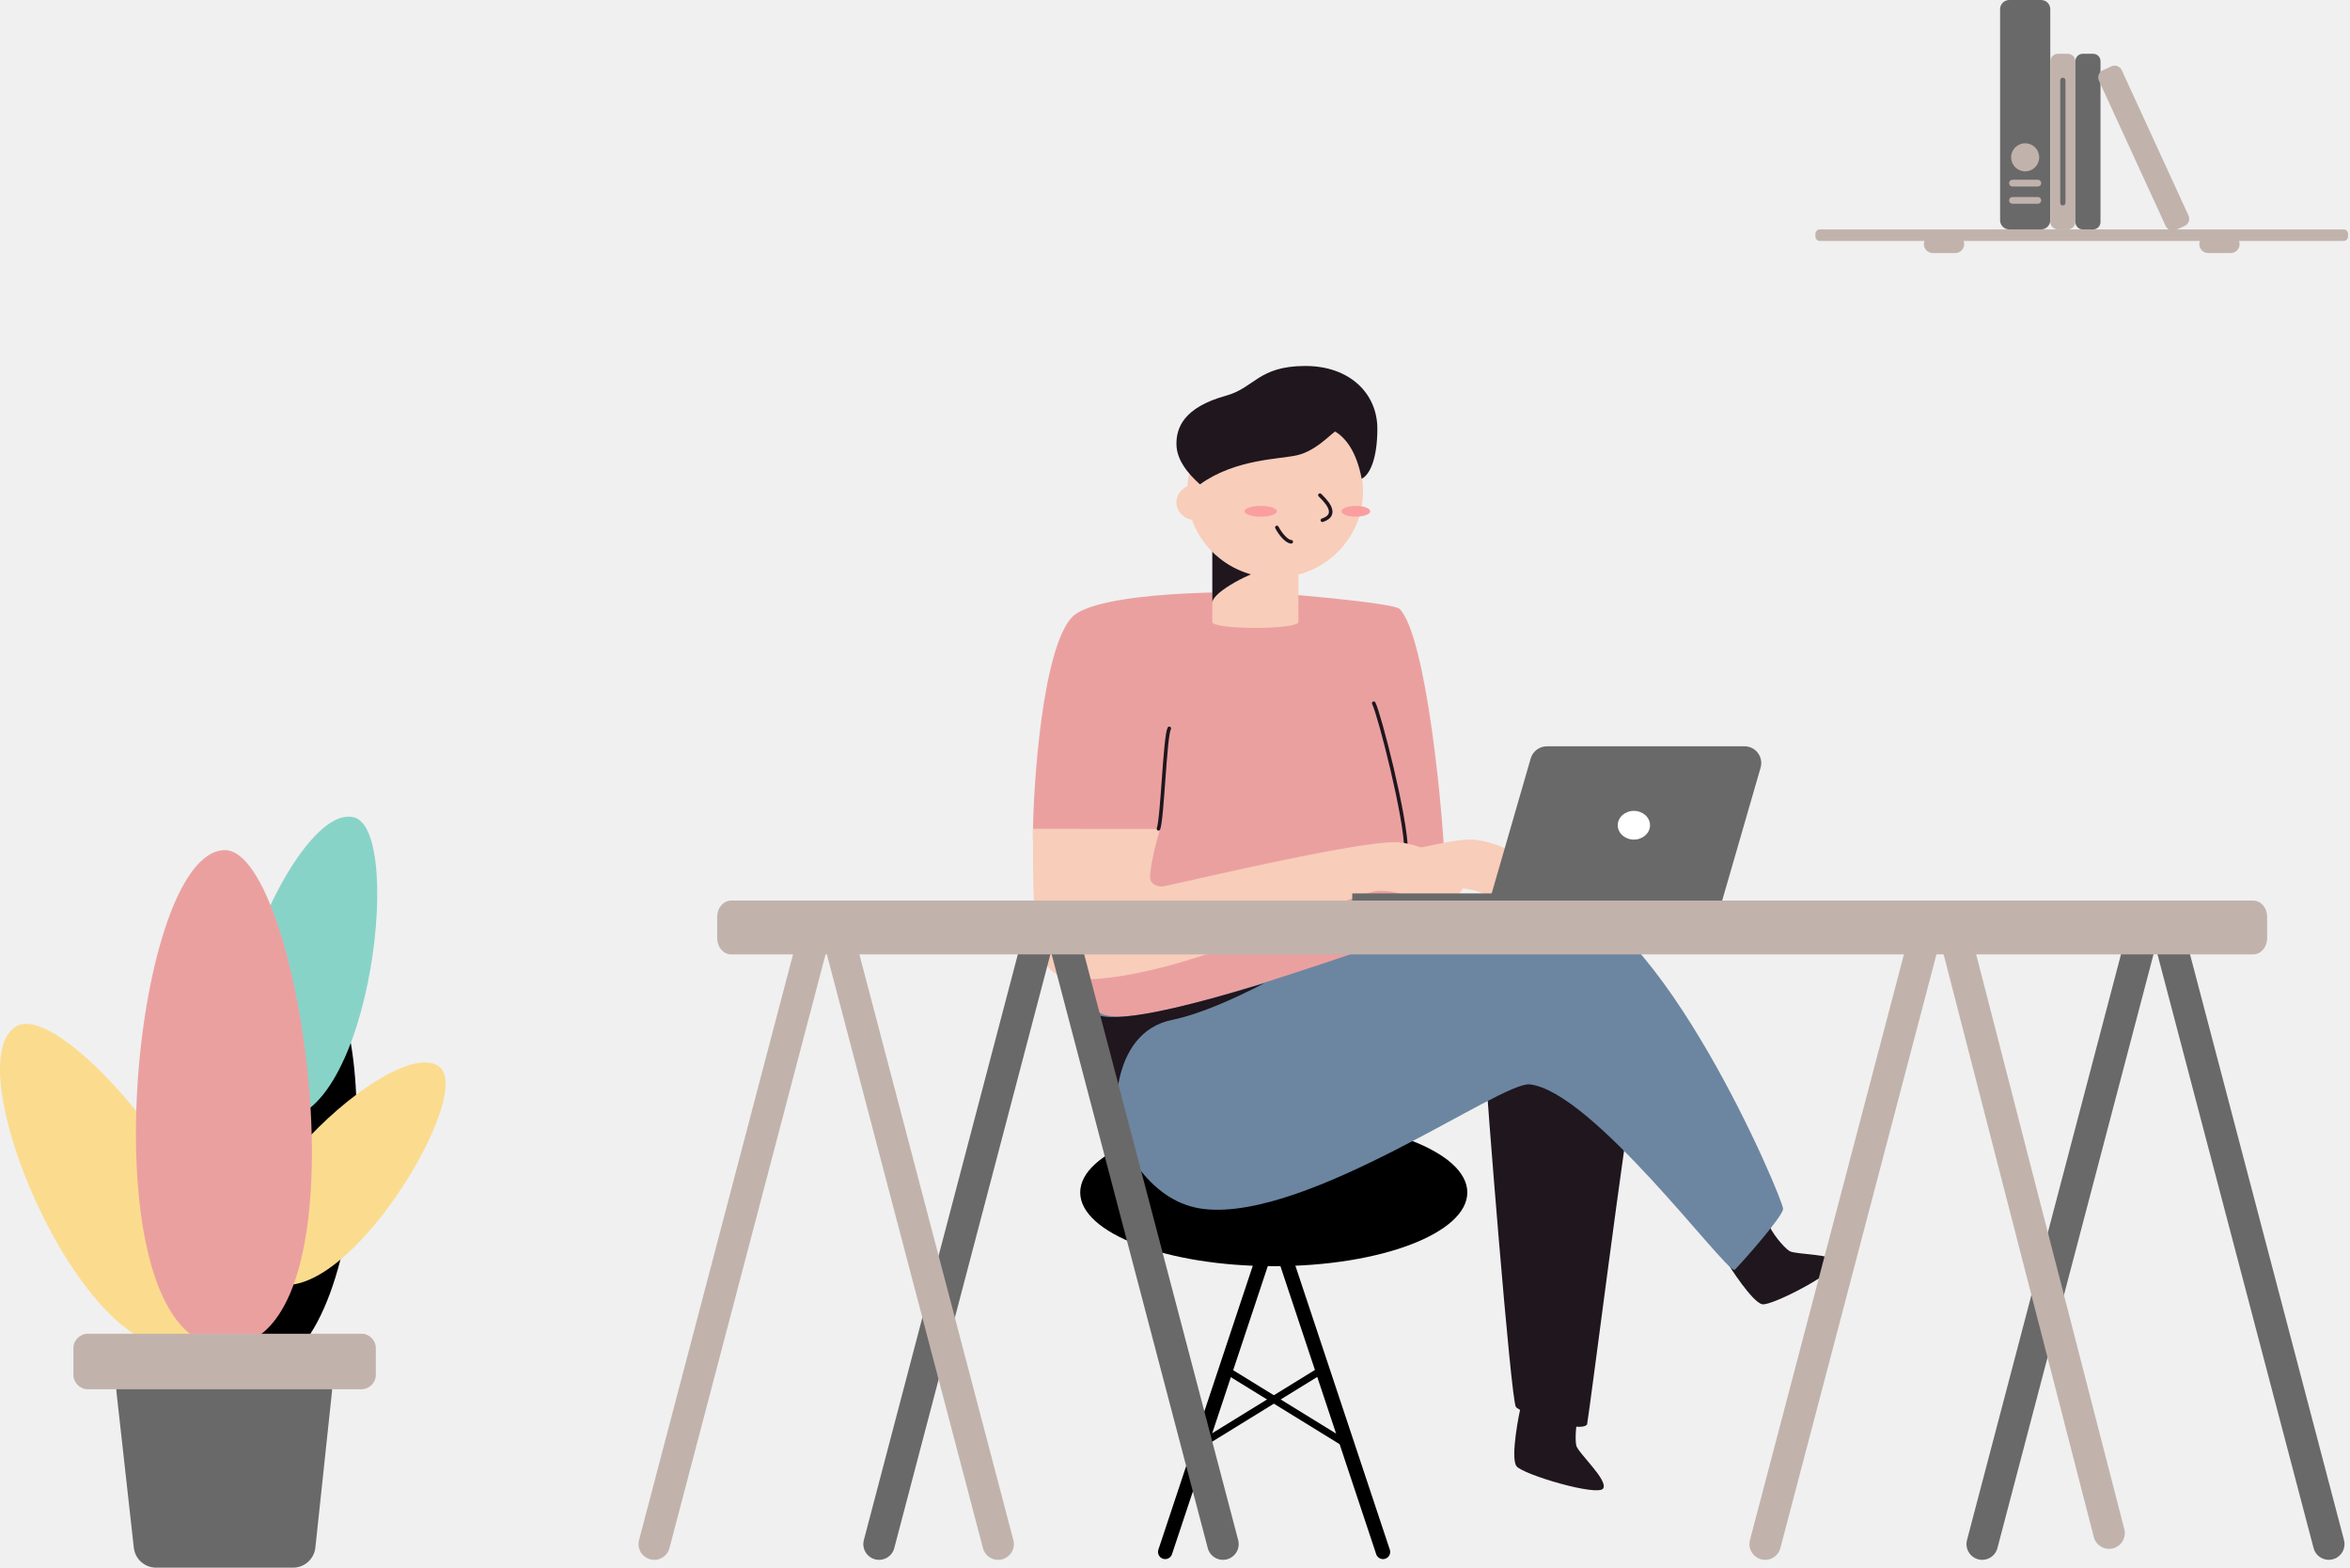
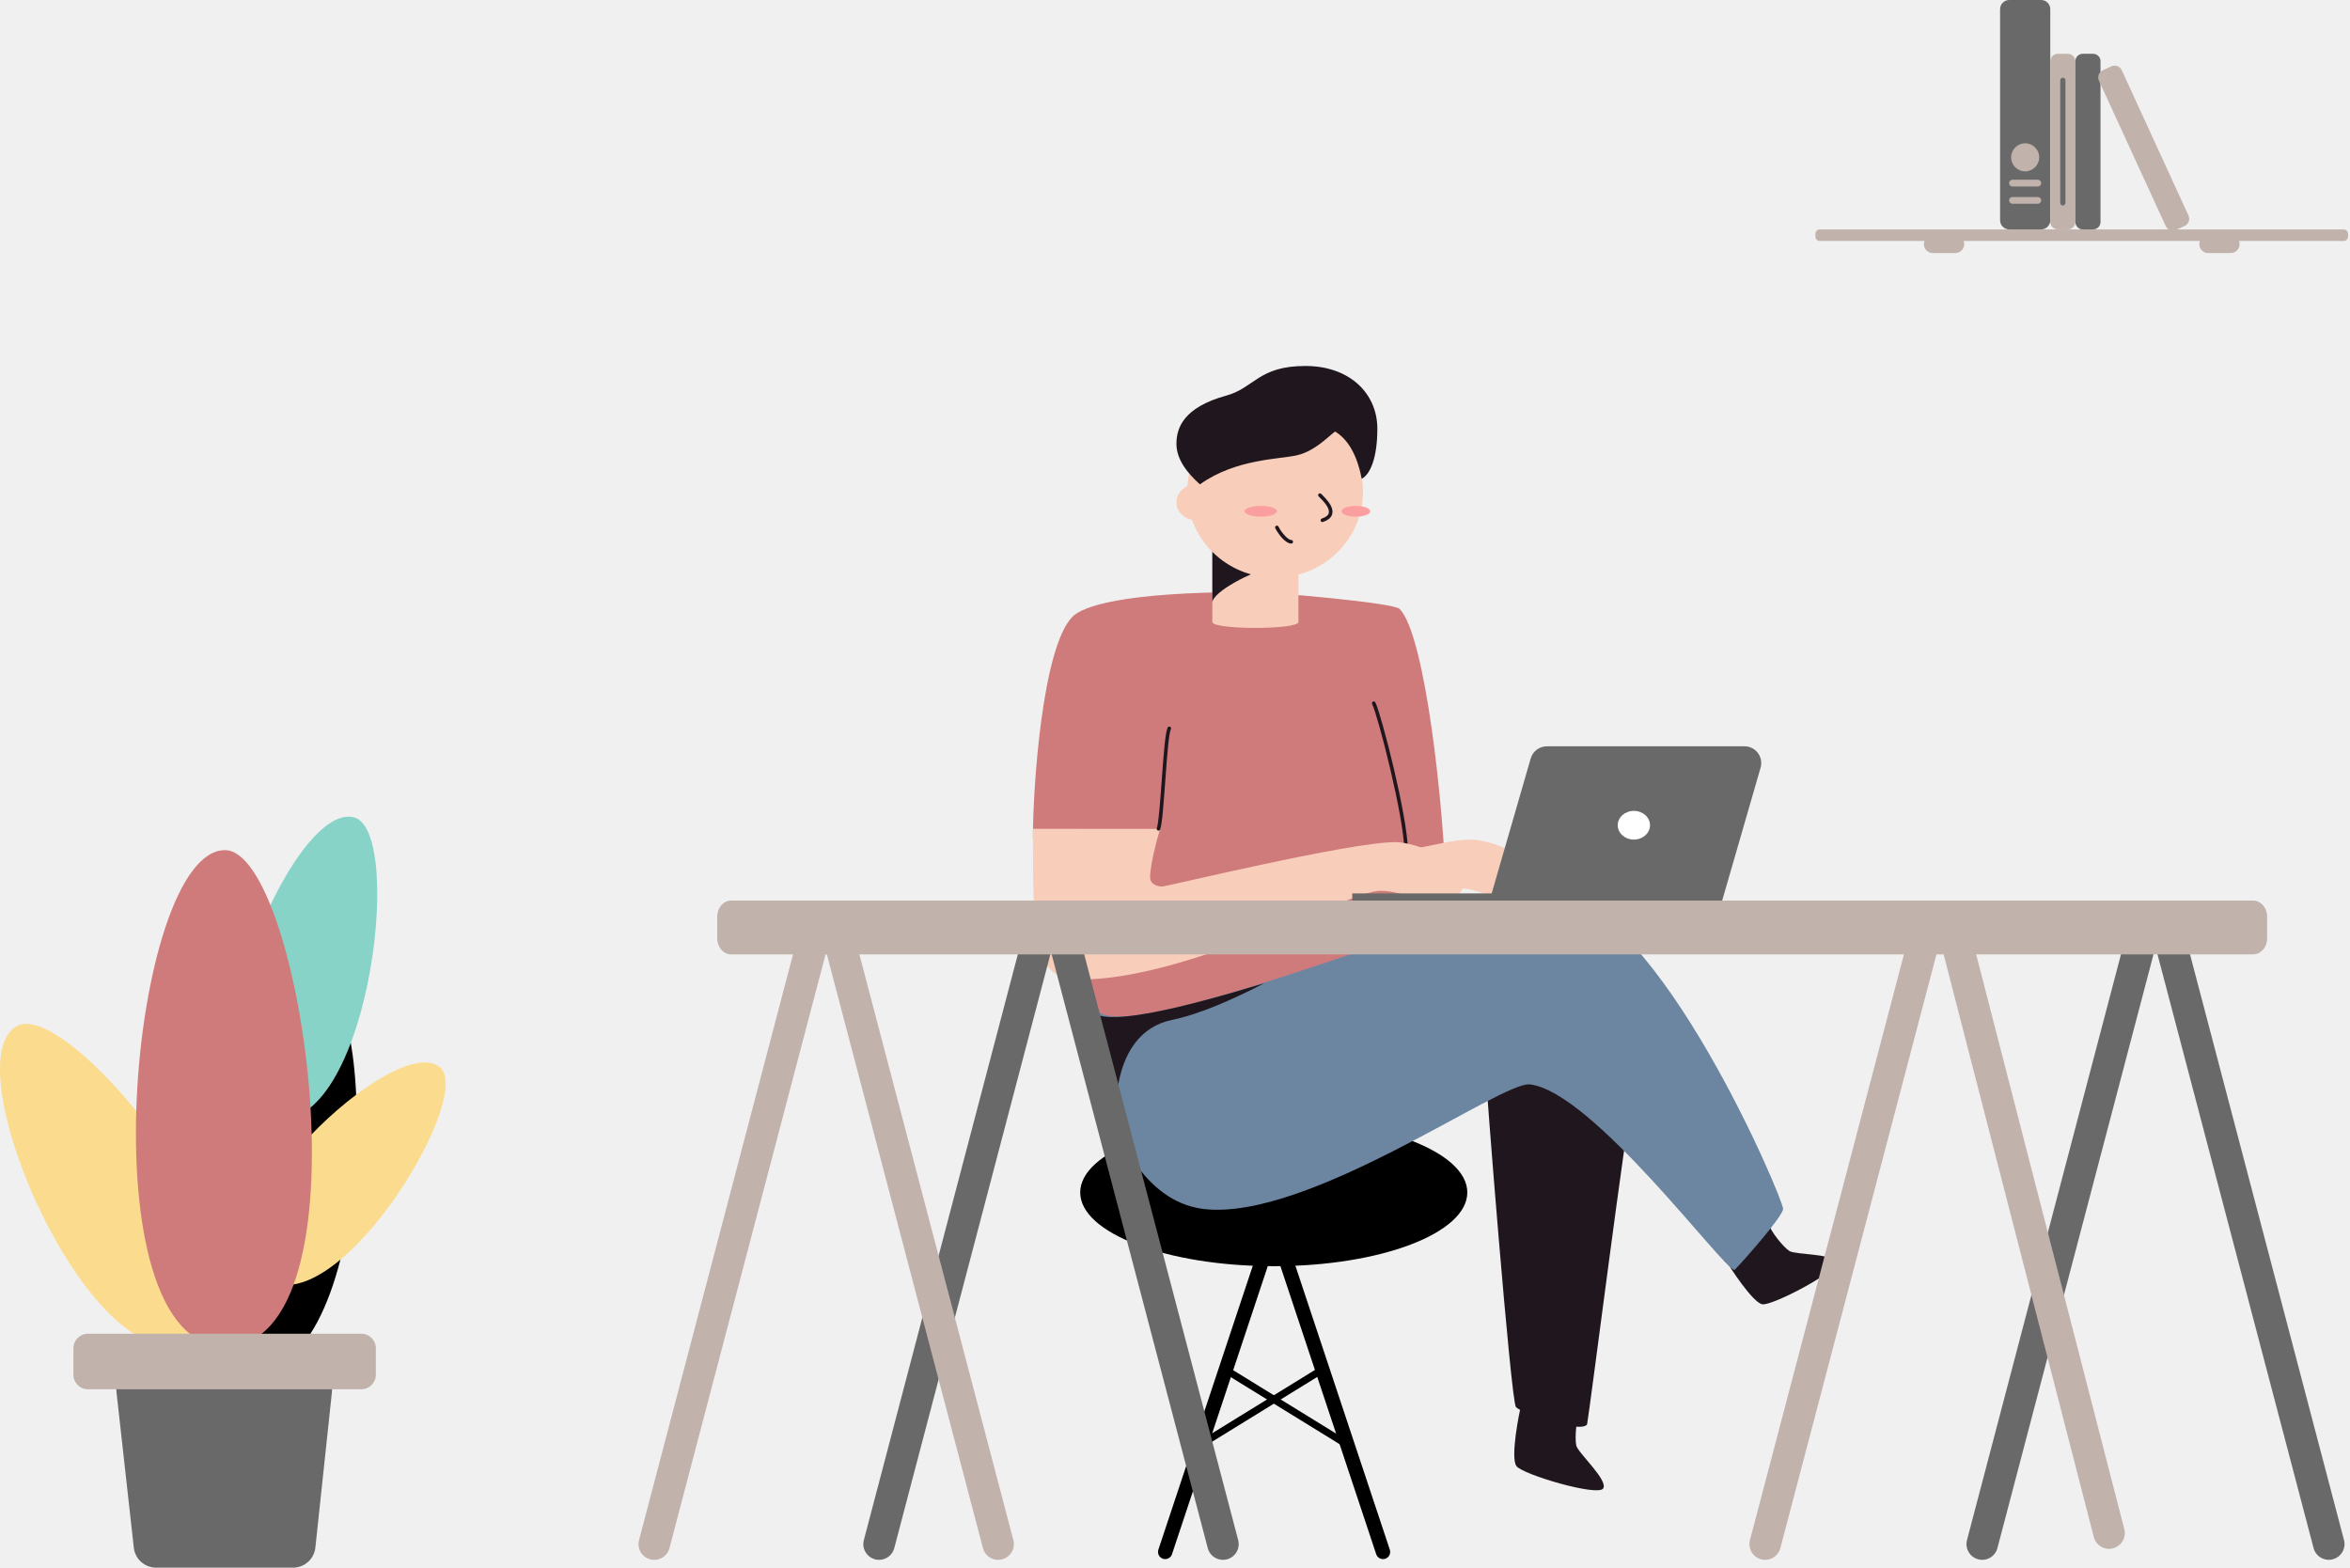
<svg xmlns="http://www.w3.org/2000/svg" width="655" height="437" viewBox="0 0 655 437" fill="none">
  <path d="M4.637 286C19.758 277.44 83.047 357.08 54.097 373.46C26.747 389 -13.773 296.44 4.637 286Z" fill="#FBDC8E" />
  <path d="M355.026 352.897C384.821 352.897 408.973 343.696 408.973 332.346C408.973 320.996 384.821 311.795 355.026 311.795C325.232 311.795 301.079 320.996 301.079 332.346C301.079 343.696 325.232 352.897 355.026 352.897Z" fill="black" />
  <path d="M355.121 341.254L324.765 432.534" stroke="black" stroke-width="4" stroke-miterlimit="10" stroke-linecap="round" />
  <path d="M355.12 341.254L385.476 432.534" stroke="black" stroke-width="4" stroke-miterlimit="10" stroke-linecap="round" />
  <path d="M334.732 402.562L368.573 381.715" stroke="black" stroke-width="2" stroke-miterlimit="10" stroke-linecap="round" />
  <path d="M341.531 381.715L375.381 402.562" stroke="black" stroke-width="2" stroke-miterlimit="10" stroke-linecap="round" />
  <path d="M391.9 237C391.723 240.5 391.8 252.757 390.9 258" stroke="#1F161E" stroke-miterlimit="10" stroke-linecap="round" />
  <path d="M88.058 272C107.058 275.6 103.668 389 67.198 382.14C32.758 375.6 64.878 267.59 88.058 272Z" fill="black" />
  <path d="M81.688 436.92H43.508C41.97 436.92 40.486 436.352 39.34 435.326C38.195 434.301 37.467 432.888 37.297 431.36L32.477 388.08C32.373 387.202 32.456 386.312 32.72 385.469C32.984 384.625 33.424 383.847 34.011 383.186C34.597 382.524 35.318 381.995 36.124 381.632C36.93 381.269 37.803 381.081 38.688 381.08H86.308C87.184 381.081 88.051 381.266 88.852 381.623C89.653 381.981 90.369 382.503 90.955 383.156C91.541 383.808 91.983 384.577 92.252 385.412C92.521 386.246 92.612 387.128 92.517 388L87.907 431.28C87.754 432.824 87.032 434.255 85.883 435.297C84.734 436.34 83.239 436.918 81.688 436.92Z" fill="#696969" />
  <path d="M98.788 227.84C113.258 232.04 102.168 319.57 74.458 311.51C48.298 303.91 81.178 222.72 98.788 227.84Z" fill="#88D3C8" />
  <path d="M122.647 297.48C132.647 306.1 91.967 372.04 72.747 355.48C54.597 339.91 110.437 287 122.647 297.48Z" fill="#FBDC8E" />
-   <path d="M62.697 236.94C84.357 236.94 104.187 375.24 62.697 375.24C23.517 375.24 36.327 236.94 62.697 236.94Z" fill="#EBA0A0" />
+   <path d="M62.697 236.94C84.357 236.94 104.187 375.24 62.697 375.24C23.517 375.24 36.327 236.94 62.697 236.94Z" fill="#D07B7B" />
  <path d="M100.707 371.72H24.507C22.27 371.72 20.457 373.533 20.457 375.77V383.15C20.457 385.387 22.27 387.2 24.507 387.2H100.707C102.944 387.2 104.757 385.387 104.757 383.15V375.77C104.757 373.533 102.944 371.72 100.707 371.72Z" fill="#C1B3AC" />
  <path d="M653.23 63.94H507.23C506.551 63.94 506 64.491 506 65.17V65.93C506 66.609 506.551 67.16 507.23 67.16H653.23C653.909 67.16 654.46 66.609 654.46 65.93V65.17C654.46 64.491 653.909 63.94 653.23 63.94Z" fill="#C1B3AC" />
  <path d="M568.901 0H560.031C558.617 0 557.471 1.146 557.471 2.56V61.38C557.471 62.794 558.617 63.94 560.031 63.94H568.901C570.315 63.94 571.461 62.794 571.461 61.38V2.56C571.461 1.146 570.315 0 568.901 0Z" fill="#696969" />
  <path d="M576.33 14.99H573.59C572.414 14.99 571.46 15.944 571.46 17.12V61.81C571.46 62.986 572.414 63.94 573.59 63.94H576.33C577.506 63.94 578.46 62.986 578.46 61.81V17.12C578.46 15.944 577.506 14.99 576.33 14.99Z" fill="#C1B3AC" />
  <path d="M583.4 14.99H580.52C579.382 14.99 578.46 15.912 578.46 17.05V61.88C578.46 63.018 579.382 63.94 580.52 63.94H583.4C584.538 63.94 585.46 63.018 585.46 61.88V17.05C585.46 15.912 584.538 14.99 583.4 14.99Z" fill="#696969" />
  <path d="M588.476 18.493L586.114 19.578C585.009 20.085 584.525 21.391 585.032 22.495L603.62 62.982C604.127 64.087 605.433 64.571 606.537 64.064L608.9 62.979C610.004 62.472 610.488 61.166 609.981 60.062L591.394 19.575C590.887 18.471 589.581 17.986 588.476 18.493Z" fill="#C1B3AC" />
  <path d="M564.46 47.76C566.619 47.76 568.37 46.009 568.37 43.85C568.37 41.691 566.619 39.94 564.46 39.94C562.3 39.94 560.55 41.691 560.55 43.85C560.55 46.009 562.3 47.76 564.46 47.76Z" fill="#C1B3AC" />
  <path d="M568 50.1H560.92C560.401 50.1 559.98 50.521 559.98 51.04C559.98 51.559 560.401 51.98 560.92 51.98H568C568.52 51.98 568.94 51.559 568.94 51.04C568.94 50.521 568.52 50.1 568 50.1Z" fill="#C1B3AC" />
  <path d="M568 54.91H560.92C560.401 54.91 559.98 55.331 559.98 55.85C559.98 56.369 560.401 56.79 560.92 56.79H568C568.52 56.79 568.94 56.369 568.94 55.85C568.94 55.331 568.52 54.91 568 54.91Z" fill="#C1B3AC" />
  <path d="M575.69 22.38C575.69 21.977 575.364 21.65 574.96 21.65C574.557 21.65 574.23 21.977 574.23 22.38V56.54C574.23 56.943 574.557 57.27 574.96 57.27C575.364 57.27 575.69 56.943 575.69 56.54V22.38Z" fill="#696969" />
  <path d="M544.98 65.55H538.72C537.345 65.55 536.23 66.665 536.23 68.04C536.23 69.415 537.345 70.53 538.72 70.53H544.98C546.356 70.53 547.47 69.415 547.47 68.04C547.47 66.665 546.356 65.55 544.98 65.55Z" fill="#C1B3AC" />
  <path d="M621.74 65.55H615.48C614.105 65.55 612.99 66.665 612.99 68.04C612.99 69.415 614.105 70.53 615.48 70.53H621.74C623.115 70.53 624.23 69.415 624.23 68.04C624.23 66.665 623.115 65.55 621.74 65.55Z" fill="#C1B3AC" />
-   <path d="M406.9 269.823L403.034 248.238C402.514 226.217 397.382 177.014 390.093 169.697C388.38 167.986 354.493 165 348.448 165C312.371 165 301.67 169.127 298.952 171.859C290.526 180.31 287.9 219.464 287.9 233.175C287.9 246.886 306.373 284 306.373 284H349.763C349.763 284 380.27 272.753 388.857 273.26C389.047 270.619 406.9 269.823 406.9 269.823Z" fill="#EBA0A0" />
+   <path d="M406.9 269.823L403.034 248.238C402.514 226.217 397.382 177.014 390.093 169.697C388.38 167.986 354.493 165 348.448 165C312.371 165 301.67 169.127 298.952 171.859C290.526 180.31 287.9 219.464 287.9 233.175C287.9 246.886 306.373 284 306.373 284H349.763C349.763 284 380.27 272.753 388.857 273.26C389.047 270.619 406.9 269.823 406.9 269.823Z" fill="#D07B7B" />
  <path d="M410.047 234C405.496 234 401.741 235.091 391.438 237.131L390.9 257C400.673 253.032 402.941 247.516 405.775 247.516C412.853 247.516 416.552 251.195 420.734 251.195C423.651 251.195 428.9 248.888 428.9 245.75C428.9 239.178 415.687 234 410.047 234Z" fill="#F8CDBA" />
  <path d="M382.9 196C384.445 198.992 391.9 227.855 391.9 237" stroke="#1F161E" stroke-miterlimit="10" stroke-linecap="round" />
  <path d="M287.9 231C287.9 263.556 288.203 273 301.212 273C331.196 273 376.524 248.277 384.604 248.277C391.741 248.277 395.468 251.979 399.68 251.979C402.612 251.979 407.9 249.655 407.9 246.512C407.9 239.907 394.589 234.708 388.914 234.708C376.137 234.708 325.149 247.084 323.904 247.084C322.659 247.084 320.564 246.54 320.564 244.435C320.564 240.613 323.053 231.784 323.377 231.014L287.9 231Z" fill="#F8CDBA" />
  <path d="M325.9 203C324.68 205.427 324 227.944 322.9 231" stroke="#1F161E" stroke-miterlimit="10" stroke-linecap="round" />
  <path d="M644.847 431.46C645.463 433.802 647.86 435.201 650.202 434.586C652.544 433.97 653.943 431.573 653.328 429.231L609.486 262.472C608.87 260.13 606.473 258.731 604.131 259.347C601.789 259.962 600.39 262.36 601.006 264.702L644.847 431.46Z" fill="#696969" />
  <path d="M600.57 264.709C601.185 262.367 599.786 259.97 597.444 259.354C595.102 258.738 592.705 260.137 592.089 262.479L548.248 429.238C547.632 431.58 549.031 433.977 551.373 434.593C553.715 435.209 556.112 433.809 556.728 431.468L600.57 264.709Z" fill="#696969" />
  <path d="M583.589 428.382C584.194 430.731 586.589 432.144 588.938 431.539C591.286 430.934 592.7 428.539 592.094 426.19L548.988 258.937C548.383 256.589 545.988 255.175 543.639 255.781C541.29 256.386 539.877 258.781 540.482 261.13L583.589 428.382Z" fill="#C1B3AC" />
  <path d="M293.097 264.712C293.713 262.37 292.313 259.973 289.972 259.357C287.63 258.741 285.232 260.141 284.617 262.483L240.775 429.241C240.159 431.583 241.559 433.981 243.9 434.596C246.242 435.212 248.64 433.813 249.255 431.471L293.097 264.712Z" fill="#696969" />
  <path d="M230.437 264.715C231.053 262.373 229.653 259.975 227.311 259.36C224.97 258.744 222.572 260.143 221.957 262.485L178.115 429.244C177.499 431.586 178.898 433.983 181.24 434.599C183.582 435.214 185.98 433.815 186.595 431.473L230.437 264.715Z" fill="#C1B3AC" />
  <path d="M273.968 431.471C274.584 433.813 276.981 435.212 279.323 434.597C281.665 433.981 283.064 431.584 282.449 429.242L238.607 262.483C237.991 260.141 235.594 258.742 233.252 259.358C230.91 259.973 229.511 262.371 230.127 264.713L273.968 431.471Z" fill="#C1B3AC" />
  <path d="M422.9 249H376.9V252H422.9V249Z" fill="#696969" />
  <path d="M337.9 173.344C337.9 175.552 361.9 175.552 361.9 173.344V151H337.9V173.344Z" fill="#F8CDBA" />
  <path d="M351.9 159.003C350.003 159.003 337.9 164.782 337.9 168V151C340.917 151 351.9 159.003 351.9 159.003Z" fill="#1F161E" />
  <path d="M355.4 161C341.869 161 330.9 150.255 330.9 137C330.9 123.745 341.869 113 355.4 113C368.931 113 379.9 123.745 379.9 137C379.9 150.255 368.931 161 355.4 161Z" fill="#F8CDBA" />
  <path d="M363.839 102C376.193 102 383.9 109.663 383.9 119.484C383.9 127.651 381.889 132.271 379.532 133.441C378.041 125.512 374.798 121.842 372.113 120.264C370.035 121.842 366.456 125.664 361.683 126.843C356.911 128.022 344.489 127.793 334.453 135C331.181 132.053 327.9 128.221 327.9 123.705C327.9 119.189 329.921 113.523 341.814 110.252C349.656 108.094 350.743 102 363.839 102Z" fill="#1F161E" />
  <path d="M481.23 351.535C481.714 352.503 488.455 363.082 491.222 363.516C493.988 363.949 512.179 354.451 511.721 351.909C511.264 349.367 500.495 349.743 498.772 348.68C497.049 347.616 493.465 343.091 493.029 341.205" fill="#1F161E" />
  <path d="M414 297C414.083 301.429 421.102 390.292 422.519 392.125C423.936 393.959 440.579 399.577 442.356 396.997C443.15 392.669 453.38 312.116 455 306" fill="#1F161E" />
  <path d="M306.281 282.073C301.37 278.069 306.509 333.622 335.601 336.969C364.693 340.315 418.465 301.314 426.394 302.226C443.896 304.239 480.197 353.601 483.446 353.975C486.304 351.033 496.745 339.188 497 336.969C497.255 334.75 462.518 252.223 432.837 248.809C421.329 247.471 317.369 291.123 306.281 282.073Z" fill="#6C86A1" />
  <path d="M326.75 284.238C334.382 282.678 343.928 278.42 352.391 274.034C329.474 280.983 310.722 285.408 305.395 282.633C301.765 280.749 303.703 298.888 311.956 316.496C310.467 313.088 308.777 287.909 326.75 284.238Z" fill="#1F161E" />
  <path d="M423.874 392.153C423.535 393.244 420.887 406.265 422.681 408.63C424.476 410.995 445.32 417.139 446.835 414.859C448.349 412.58 439.83 404.953 439.346 402.881C438.861 400.81 439.406 394.744 440.487 392.955" fill="#1F161E" />
  <path d="M479.72 252H414.9L426.644 211.376C426.937 210.396 427.538 209.538 428.356 208.929C429.174 208.321 430.166 207.995 431.184 208.001H486.187C486.91 207.989 487.625 208.147 488.276 208.463C488.927 208.778 489.495 209.242 489.936 209.818C490.377 210.394 490.678 211.065 490.816 211.779C490.953 212.492 490.923 213.228 490.727 213.928L479.72 252Z" fill="#696969" />
  <path d="M455.4 234C457.886 234 459.9 232.209 459.9 230C459.9 227.791 457.886 226 455.4 226C452.915 226 450.9 227.791 450.9 230C450.9 232.209 452.915 234 455.4 234Z" fill="white" />
  <path d="M377.9 144C375.691 144 373.9 143.328 373.9 142.5C373.9 141.672 375.691 141 377.9 141C380.11 141 381.9 141.672 381.9 142.5C381.9 143.328 380.11 144 377.9 144Z" fill="#FA9E9F" />
  <path d="M351.4 144C348.915 144 346.9 143.328 346.9 142.5C346.9 141.672 348.915 141 351.4 141C353.886 141 355.9 141.672 355.9 142.5C355.9 143.328 353.886 144 351.4 144Z" fill="#FA9E9F" />
  <path d="M367.9 138C368.854 139.016 373.716 143.28 368.587 145" stroke="#1F161E" stroke-miterlimit="10" stroke-linecap="round" />
  <path d="M359.9 151C358.715 151 356.869 148.891 355.9 147" stroke="#1F161E" stroke-miterlimit="10" stroke-linecap="round" />
  <path d="M333.4 145C330.363 145 327.9 142.761 327.9 140C327.9 137.239 330.363 135 333.4 135C336.438 135 338.9 137.239 338.9 140C338.9 142.761 336.438 145 333.4 145Z" fill="#F8CDBA" />
  <path d="M540.074 264.708C540.689 262.366 539.29 259.968 536.948 259.353C534.606 258.737 532.209 260.136 531.593 262.478L487.752 429.237C487.136 431.579 488.535 433.976 490.877 434.592C493.219 435.208 495.616 433.808 496.232 431.466L540.074 264.708Z" fill="#C1B3AC" />
  <path d="M336.629 431.471C337.245 433.813 339.643 435.212 341.984 434.597C344.326 433.981 345.726 431.583 345.11 429.242L301.268 262.483C300.653 260.141 298.255 258.742 295.913 259.357C293.571 259.973 292.172 262.371 292.788 264.712L336.629 431.471Z" fill="#696969" />
  <path d="M628.019 251H203.781C201.638 251 199.9 253.008 199.9 255.485V261.515C199.9 263.992 201.638 266 203.781 266H628.019C630.163 266 631.9 263.992 631.9 261.515V255.485C631.9 253.008 630.163 251 628.019 251Z" fill="#C1B3AC" />
</svg>
